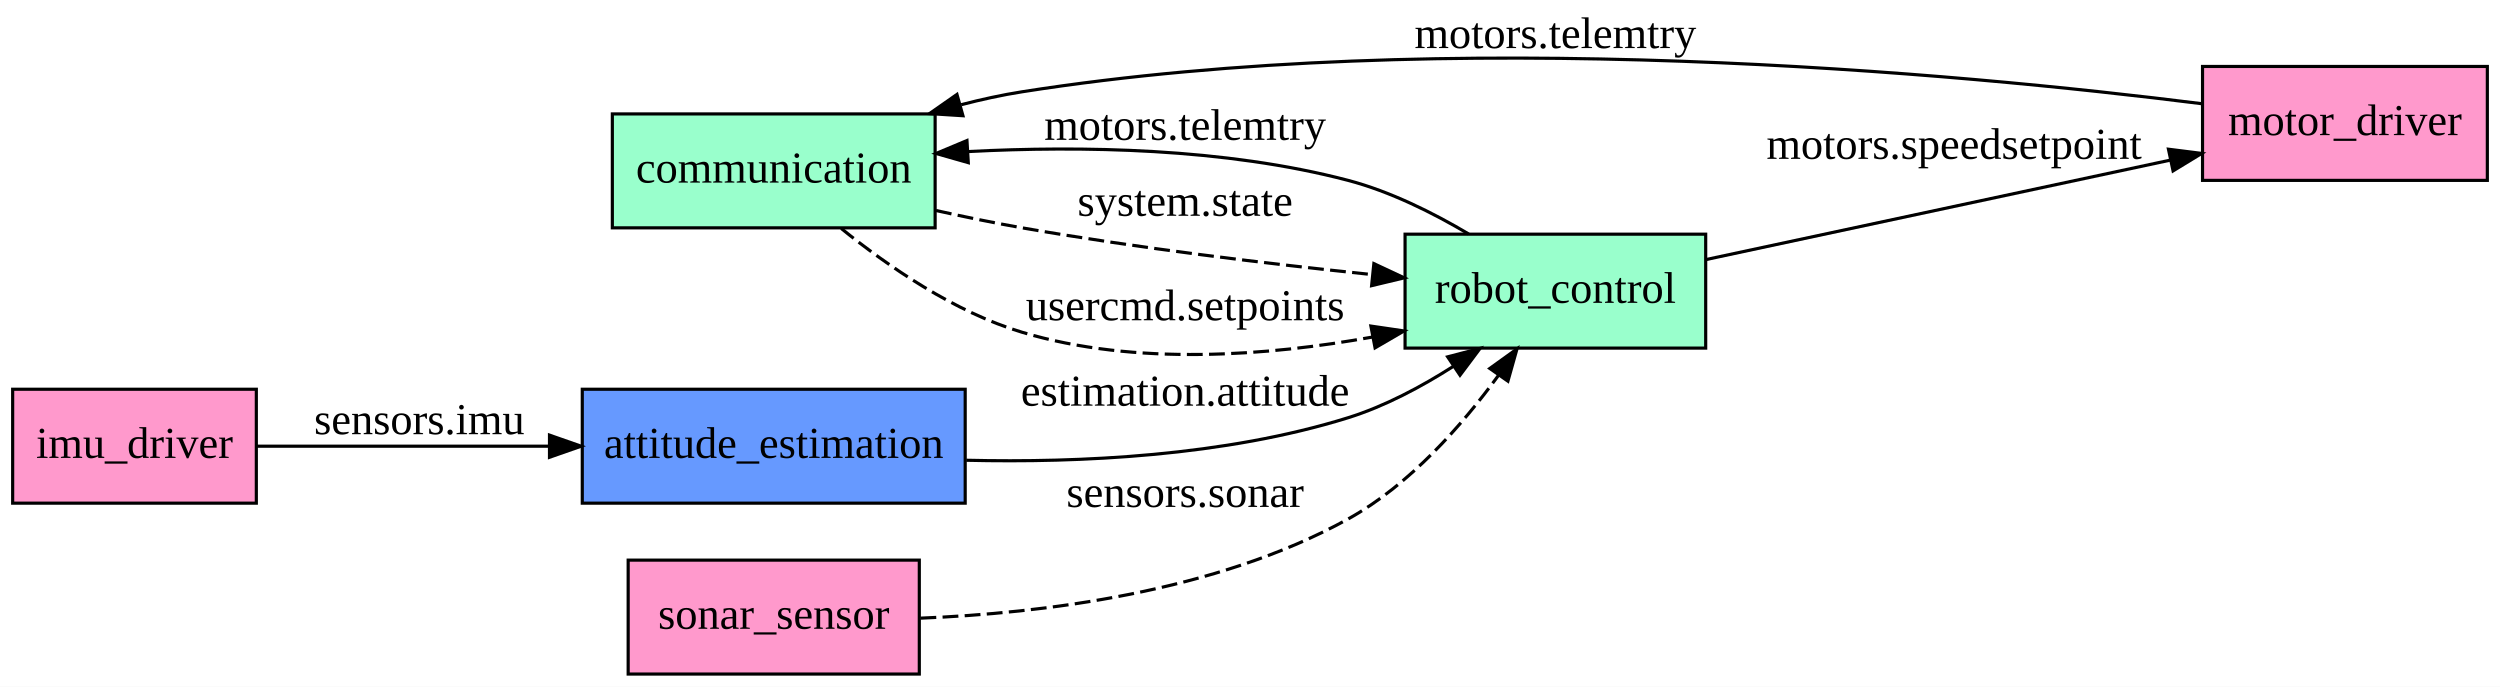
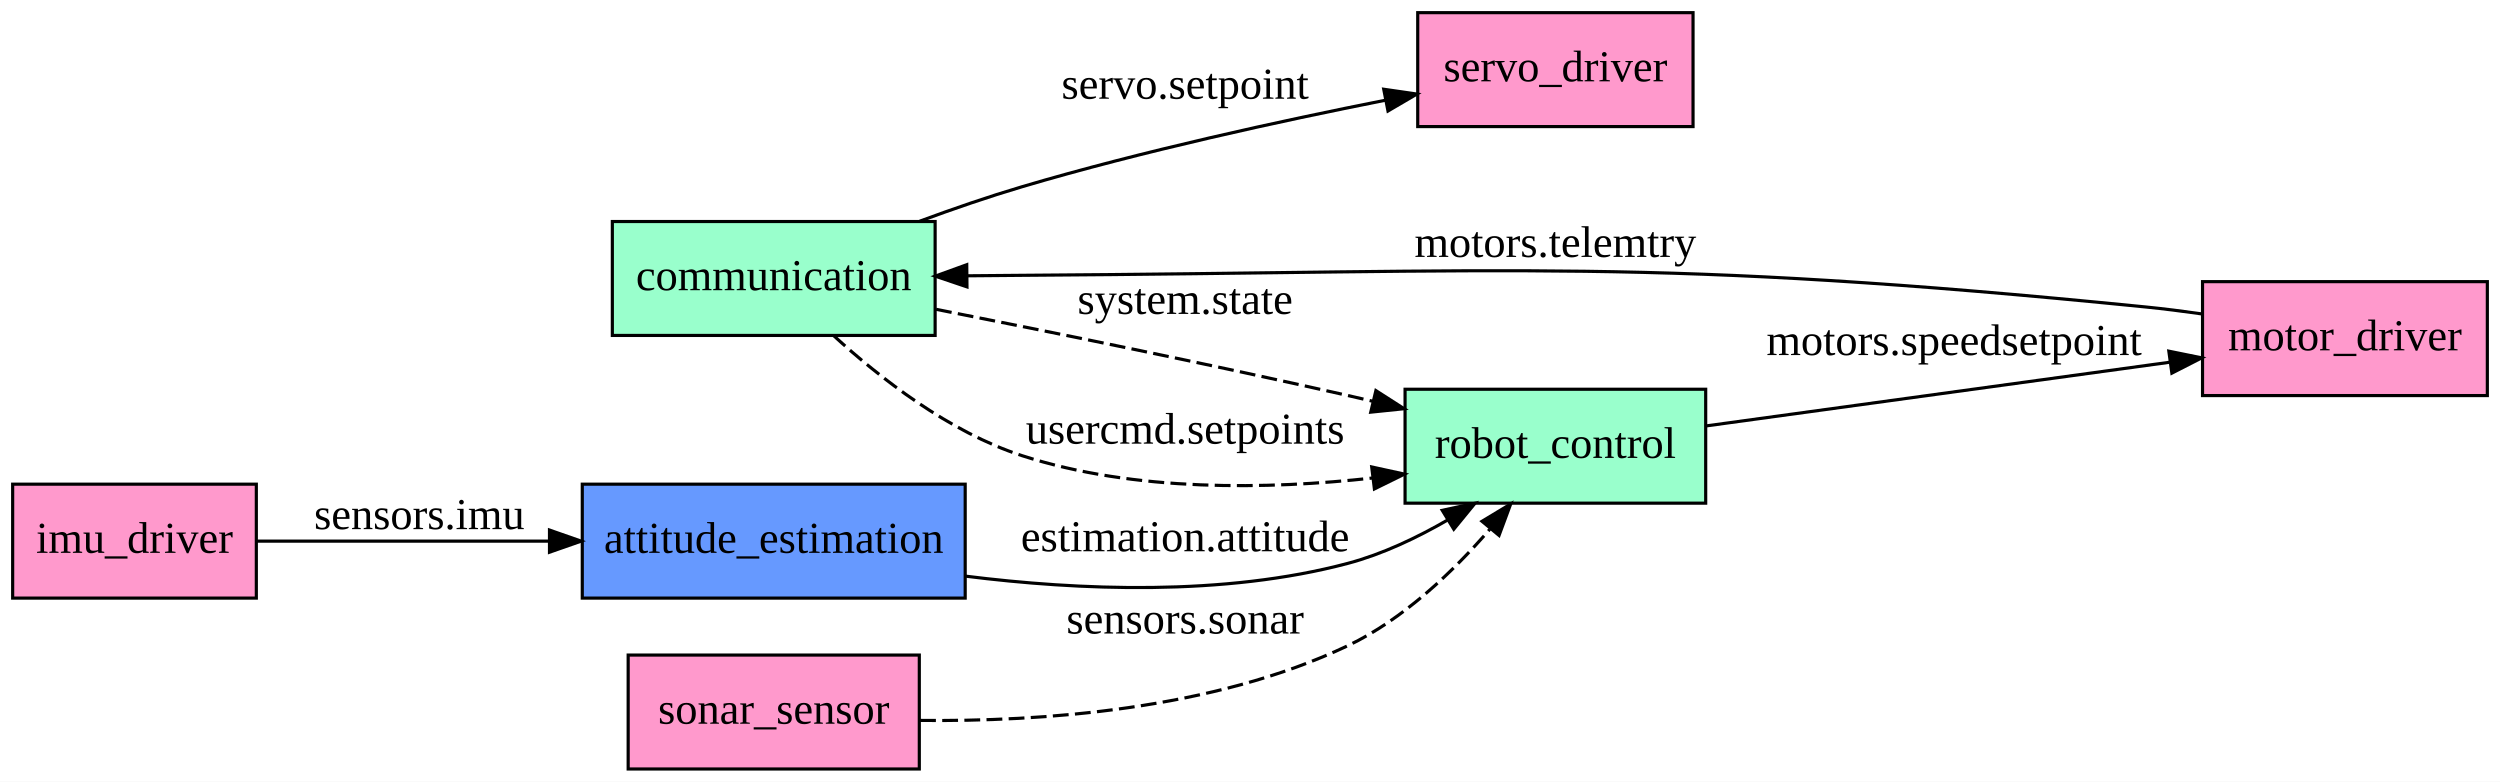
- <svg xmlns="http://www.w3.org/2000/svg" width="790pt" height="217pt" viewBox="0.00 0.00 790.00 217.00">
-   <g id="graph0" class="graph" transform="scale(1 1) rotate(0) translate(4 213)">
-     <polygon fill="white" stroke="none" points="-4,4 -4,-213 786,-213 786,4 -4,4" />
+ <svg xmlns="http://www.w3.org/2000/svg" width="790pt" height="247pt" viewBox="0.00 0.00 790.00 247.00">
+   <g id="graph0" class="graph" transform="scale(1 1) rotate(0) translate(4 243)">
+     <polygon fill="white" stroke="none" points="-4,4 -4,-243 786,-243 786,4 -4,4" />
    <g id="node1" class="node">
-       <polygon fill="#99ffcc" stroke="black" points="291.5,-177 189.5,-177 189.5,-141 291.5,-141 291.5,-177" />
-       <text text-anchor="middle" x="240.5" y="-155.3" font-family="Times New Roman,serif" font-size="14.00">communication</text>
+       <polygon fill="#99ffcc" stroke="black" points="291.5,-173 189.5,-173 189.5,-137 291.5,-137 291.5,-173" />
+       <text text-anchor="middle" x="240.5" y="-151.3" font-family="Times New Roman,serif" font-size="14.00">communication</text>
    </g>
    <g id="node2" class="node">
-       <polygon fill="#99ffcc" stroke="black" points="535,-139 440,-139 440,-103 535,-103 535,-139" />
-       <text text-anchor="middle" x="487.5" y="-117.3" font-family="Times New Roman,serif" font-size="14.00">robot_control</text>
+       <polygon fill="#99ffcc" stroke="black" points="535,-120 440,-120 440,-84 535,-84 535,-120" />
+       <text text-anchor="middle" x="487.5" y="-98.3" font-family="Times New Roman,serif" font-size="14.00">robot_control</text>
    </g>
    <g id="edge1" class="edge">
-       <path fill="none" stroke="black" stroke-dasharray="5,2" d="M291.78,-146.48C300.81,-144.47 310.16,-142.55 319,-141 355.57,-134.59 397,-129.62 429.51,-126.24" />
-       <polygon fill="black" stroke="black" points="430.14,-129.7 439.73,-125.2 429.43,-122.73 430.14,-129.7" />
-       <text text-anchor="middle" x="370.5" y="-144.8" font-family="Times New Roman,serif" font-size="14.00">system.state</text>
+       <path fill="none" stroke="black" stroke-dasharray="5,2" d="M291.8,-145.26C328.08,-138.1 378.17,-127.93 422,-118 424.6,-117.41 427.26,-116.8 429.94,-116.17" />
+       <polygon fill="black" stroke="black" points="430.78,-119.57 439.7,-113.85 429.16,-112.76 430.78,-119.57" />
+       <text text-anchor="middle" x="370.5" y="-143.8" font-family="Times New Roman,serif" font-size="14.00">system.state</text>
    </g>
    <g id="edge2" class="edge">
-       <path fill="none" stroke="black" stroke-dasharray="5,2" d="M261.83,-140.8C276.55,-128.91 297.55,-114.42 319,-108 354.83,-97.27 396.79,-100.55 429.75,-106.5" />
-       <polygon fill="black" stroke="black" points="429.2,-109.96 439.68,-108.42 430.52,-103.08 429.2,-109.96" />
-       <text text-anchor="middle" x="370.5" y="-111.8" font-family="Times New Roman,serif" font-size="14.00">usercmd.setpoints</text>
+       <path fill="none" stroke="black" stroke-dasharray="5,2" d="M259.36,-137C273.98,-123.62 295.94,-106.46 319,-99 354.61,-87.48 396.75,-88.3 429.85,-91.96" />
+       <polygon fill="black" stroke="black" points="429.46,-95.44 439.81,-93.18 430.31,-88.5 429.46,-95.44" />
+       <text text-anchor="middle" x="370.5" y="-102.8" font-family="Times New Roman,serif" font-size="14.00">usercmd.setpoints</text>
+     </g>
+     <g id="node3" class="node">
+       <polygon fill="#ff99cc" stroke="black" points="531,-239 444,-239 444,-203 531,-203 531,-239" />
+       <text text-anchor="middle" x="487.5" y="-217.3" font-family="Times New Roman,serif" font-size="14.00">servo_driver</text>
    </g>
    <g id="edge3" class="edge">
-       <path fill="none" stroke="black" d="M460.1,-139.06C448.87,-145.73 435.31,-152.5 422,-156 382.96,-166.26 337.52,-166.95 302,-165.11" />
-       <polygon fill="black" stroke="black" points="301.98,-161.6 291.78,-164.5 301.56,-168.59 301.98,-161.6" />
-       <text text-anchor="middle" x="370.5" y="-168.8" font-family="Times New Roman,serif" font-size="14.00">motors.telemtry</text>
+       <path fill="none" stroke="black" d="M286.63,-173.1C297.16,-176.99 308.39,-180.86 319,-184 356.91,-195.22 400.55,-204.75 433.78,-211.33" />
+       <polygon fill="black" stroke="black" points="433.26,-214.8 443.74,-213.28 434.6,-207.93 433.26,-214.8" />
+       <text text-anchor="middle" x="370.5" y="-211.8" font-family="Times New Roman,serif" font-size="14.00">servo.setpoint</text>
    </g>
-     <g id="node3" class="node">
-       <polygon fill="#ff99cc" stroke="black" points="782,-192 692,-192 692,-156 782,-156 782,-192" />
-       <text text-anchor="middle" x="737" y="-170.3" font-family="Times New Roman,serif" font-size="14.00">motor_driver</text>
+     <g id="node4" class="node">
+       <polygon fill="#ff99cc" stroke="black" points="782,-154 692,-154 692,-118 782,-118 782,-154" />
+       <text text-anchor="middle" x="737" y="-132.3" font-family="Times New Roman,serif" font-size="14.00">motor_driver</text>
    </g>
    <g id="edge4" class="edge">
-       <path fill="none" stroke="black" d="M535.05,-130.97C576.75,-139.9 637.93,-153 681.81,-162.4" />
-       <polygon fill="black" stroke="black" points="681.23,-165.85 691.74,-164.52 682.69,-159 681.23,-165.85" />
-       <text text-anchor="middle" x="613.5" y="-162.8" font-family="Times New Roman,serif" font-size="14.00">motors.speedsetpoint</text>
+       <path fill="none" stroke="black" d="M535.05,-108.4C576.75,-114.12 637.93,-122.53 681.81,-128.56" />
+       <polygon fill="black" stroke="black" points="681.35,-132.03 691.74,-129.92 682.31,-125.09 681.35,-132.03" />
+       <text text-anchor="middle" x="613.5" y="-130.8" font-family="Times New Roman,serif" font-size="14.00">motors.speedsetpoint</text>
    </g>
    <g id="edge5" class="edge">
-       <path fill="none" stroke="black" d="M691.83,-180.22C615.34,-189.85 453.49,-205.16 319,-184 312.68,-183.01 306.16,-181.58 299.73,-179.91" />
-       <polygon fill="black" stroke="black" points="300.29,-176.43 289.72,-177.1 298.4,-183.17 300.29,-176.43" />
-       <text text-anchor="middle" x="487.5" y="-197.8" font-family="Times New Roman,serif" font-size="14.00">motors.telemtry</text>
+       <path fill="none" stroke="black" d="M691.72,-143.81C685.78,-144.66 679.75,-145.42 674,-146 516.94,-161.72 476.84,-157.02 319,-156 313.45,-155.96 307.68,-155.91 301.89,-155.85" />
+       <polygon fill="black" stroke="black" points="301.56,-152.35 291.53,-155.74 301.49,-159.35 301.56,-152.35" />
+       <text text-anchor="middle" x="487.5" y="-161.8" font-family="Times New Roman,serif" font-size="14.00">motors.telemtry</text>
    </g>
-     <g id="node4" class="node">
+     <g id="node5" class="node">
      <polygon fill="#ff99cc" stroke="black" points="77,-90 0,-90 0,-54 77,-54 77,-90" />
      <text text-anchor="middle" x="38.5" y="-68.3" font-family="Times New Roman,serif" font-size="14.00">imu_driver</text>
    </g>
-     <g id="node5" class="node">
+     <g id="node6" class="node">
      <polygon fill="#6699ff" stroke="black" points="301,-90 180,-90 180,-54 301,-54 301,-90" />
      <text text-anchor="middle" x="240.5" y="-68.3" font-family="Times New Roman,serif" font-size="14.00">attitude_estimation</text>
    </g>
    <g id="edge6" class="edge">
      <path fill="none" stroke="black" d="M77.12,-72C103.04,-72 138.28,-72 169.3,-72" />
      <polygon fill="black" stroke="black" points="169.64,-75.5 179.64,-72 169.64,-68.5 169.64,-75.5" />
      <text text-anchor="middle" x="128.5" y="-75.8" font-family="Times New Roman,serif" font-size="14.00">sensors.imu</text>
    </g>
    <g id="edge8" class="edge">
-       <path fill="none" stroke="black" d="M301.34,-67.56C337.13,-66.72 383.06,-68.85 422,-81 433.58,-84.61 445.17,-90.8 455.26,-97.24" />
-       <polygon fill="black" stroke="black" points="453.46,-100.24 463.71,-102.91 457.36,-94.43 453.46,-100.24" />
-       <text text-anchor="middle" x="370.5" y="-84.8" font-family="Times New Roman,serif" font-size="14.00">estimation.attitude</text>
+       <path fill="none" stroke="black" d="M301.01,-60.95C336.68,-56.47 382.61,-54.5 422,-65 432.89,-67.9 443.85,-73.12 453.57,-78.75" />
+       <polygon fill="black" stroke="black" points="451.75,-81.74 462.11,-83.97 455.4,-75.77 451.75,-81.74" />
+       <text text-anchor="middle" x="370.5" y="-68.8" font-family="Times New Roman,serif" font-size="14.00">estimation.attitude</text>
    </g>
-     <g id="node6" class="node">
+     <g id="node7" class="node">
      <polygon fill="#ff99cc" stroke="black" points="286.5,-36 194.5,-36 194.5,0 286.5,0 286.5,-36" />
      <text text-anchor="middle" x="240.5" y="-14.3" font-family="Times New Roman,serif" font-size="14.00">sonar_sensor</text>
    </g>
    <g id="edge7" class="edge">
-       <path fill="none" stroke="black" stroke-dasharray="5,2" d="M286.86,-17.66C325.1,-19.2 380.13,-25.84 422,-49 441.45,-59.76 458.05,-78.66 469.53,-94.4" />
-       <polygon fill="black" stroke="black" points="466.77,-96.56 475.37,-102.75 472.5,-92.55 466.77,-96.56" />
-       <text text-anchor="middle" x="370.5" y="-52.8" font-family="Times New Roman,serif" font-size="14.00">sensors.sonar</text>
+       <path fill="none" stroke="black" stroke-dasharray="5,2" d="M286.74,-15.35C324.65,-14.93 379.28,-18.64 422,-39 439.55,-47.37 455.26,-62.45 466.78,-75.75" />
+       <polygon fill="black" stroke="black" points="464.31,-78.27 473.38,-83.74 469.7,-73.8 464.31,-78.27" />
+       <text text-anchor="middle" x="370.5" y="-42.8" font-family="Times New Roman,serif" font-size="14.00">sensors.sonar</text>
    </g>
  </g>
</svg>
